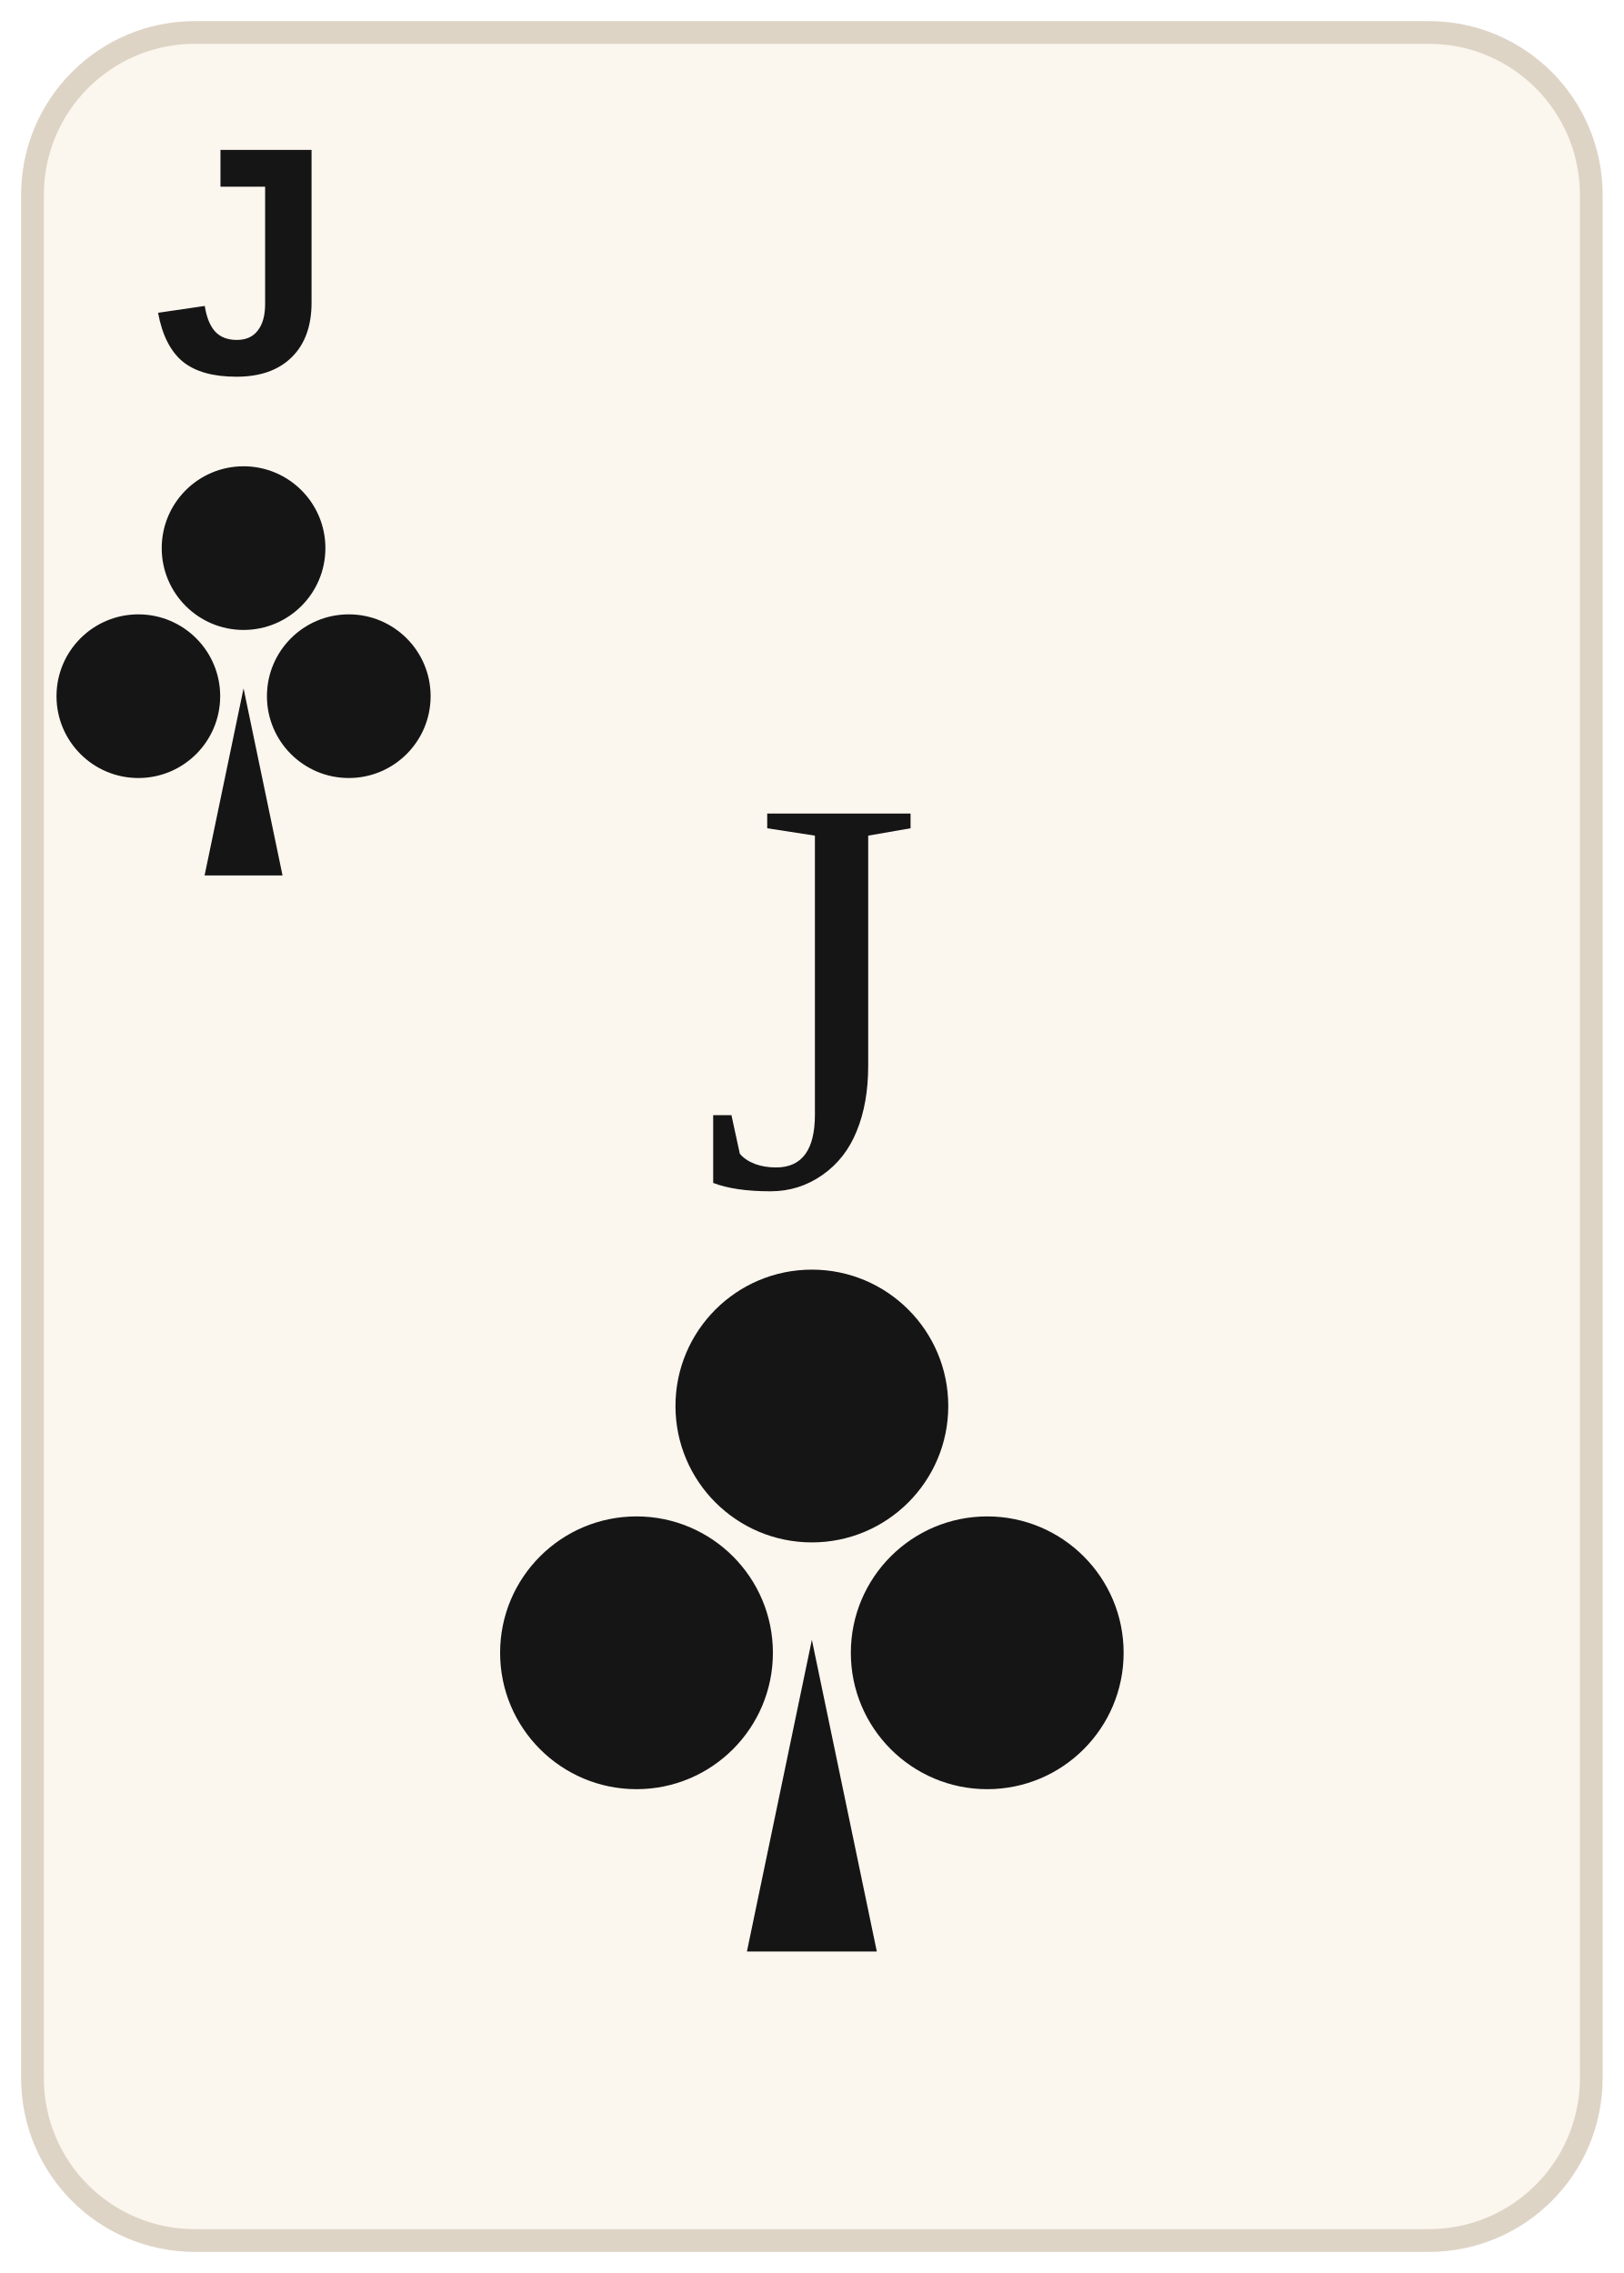
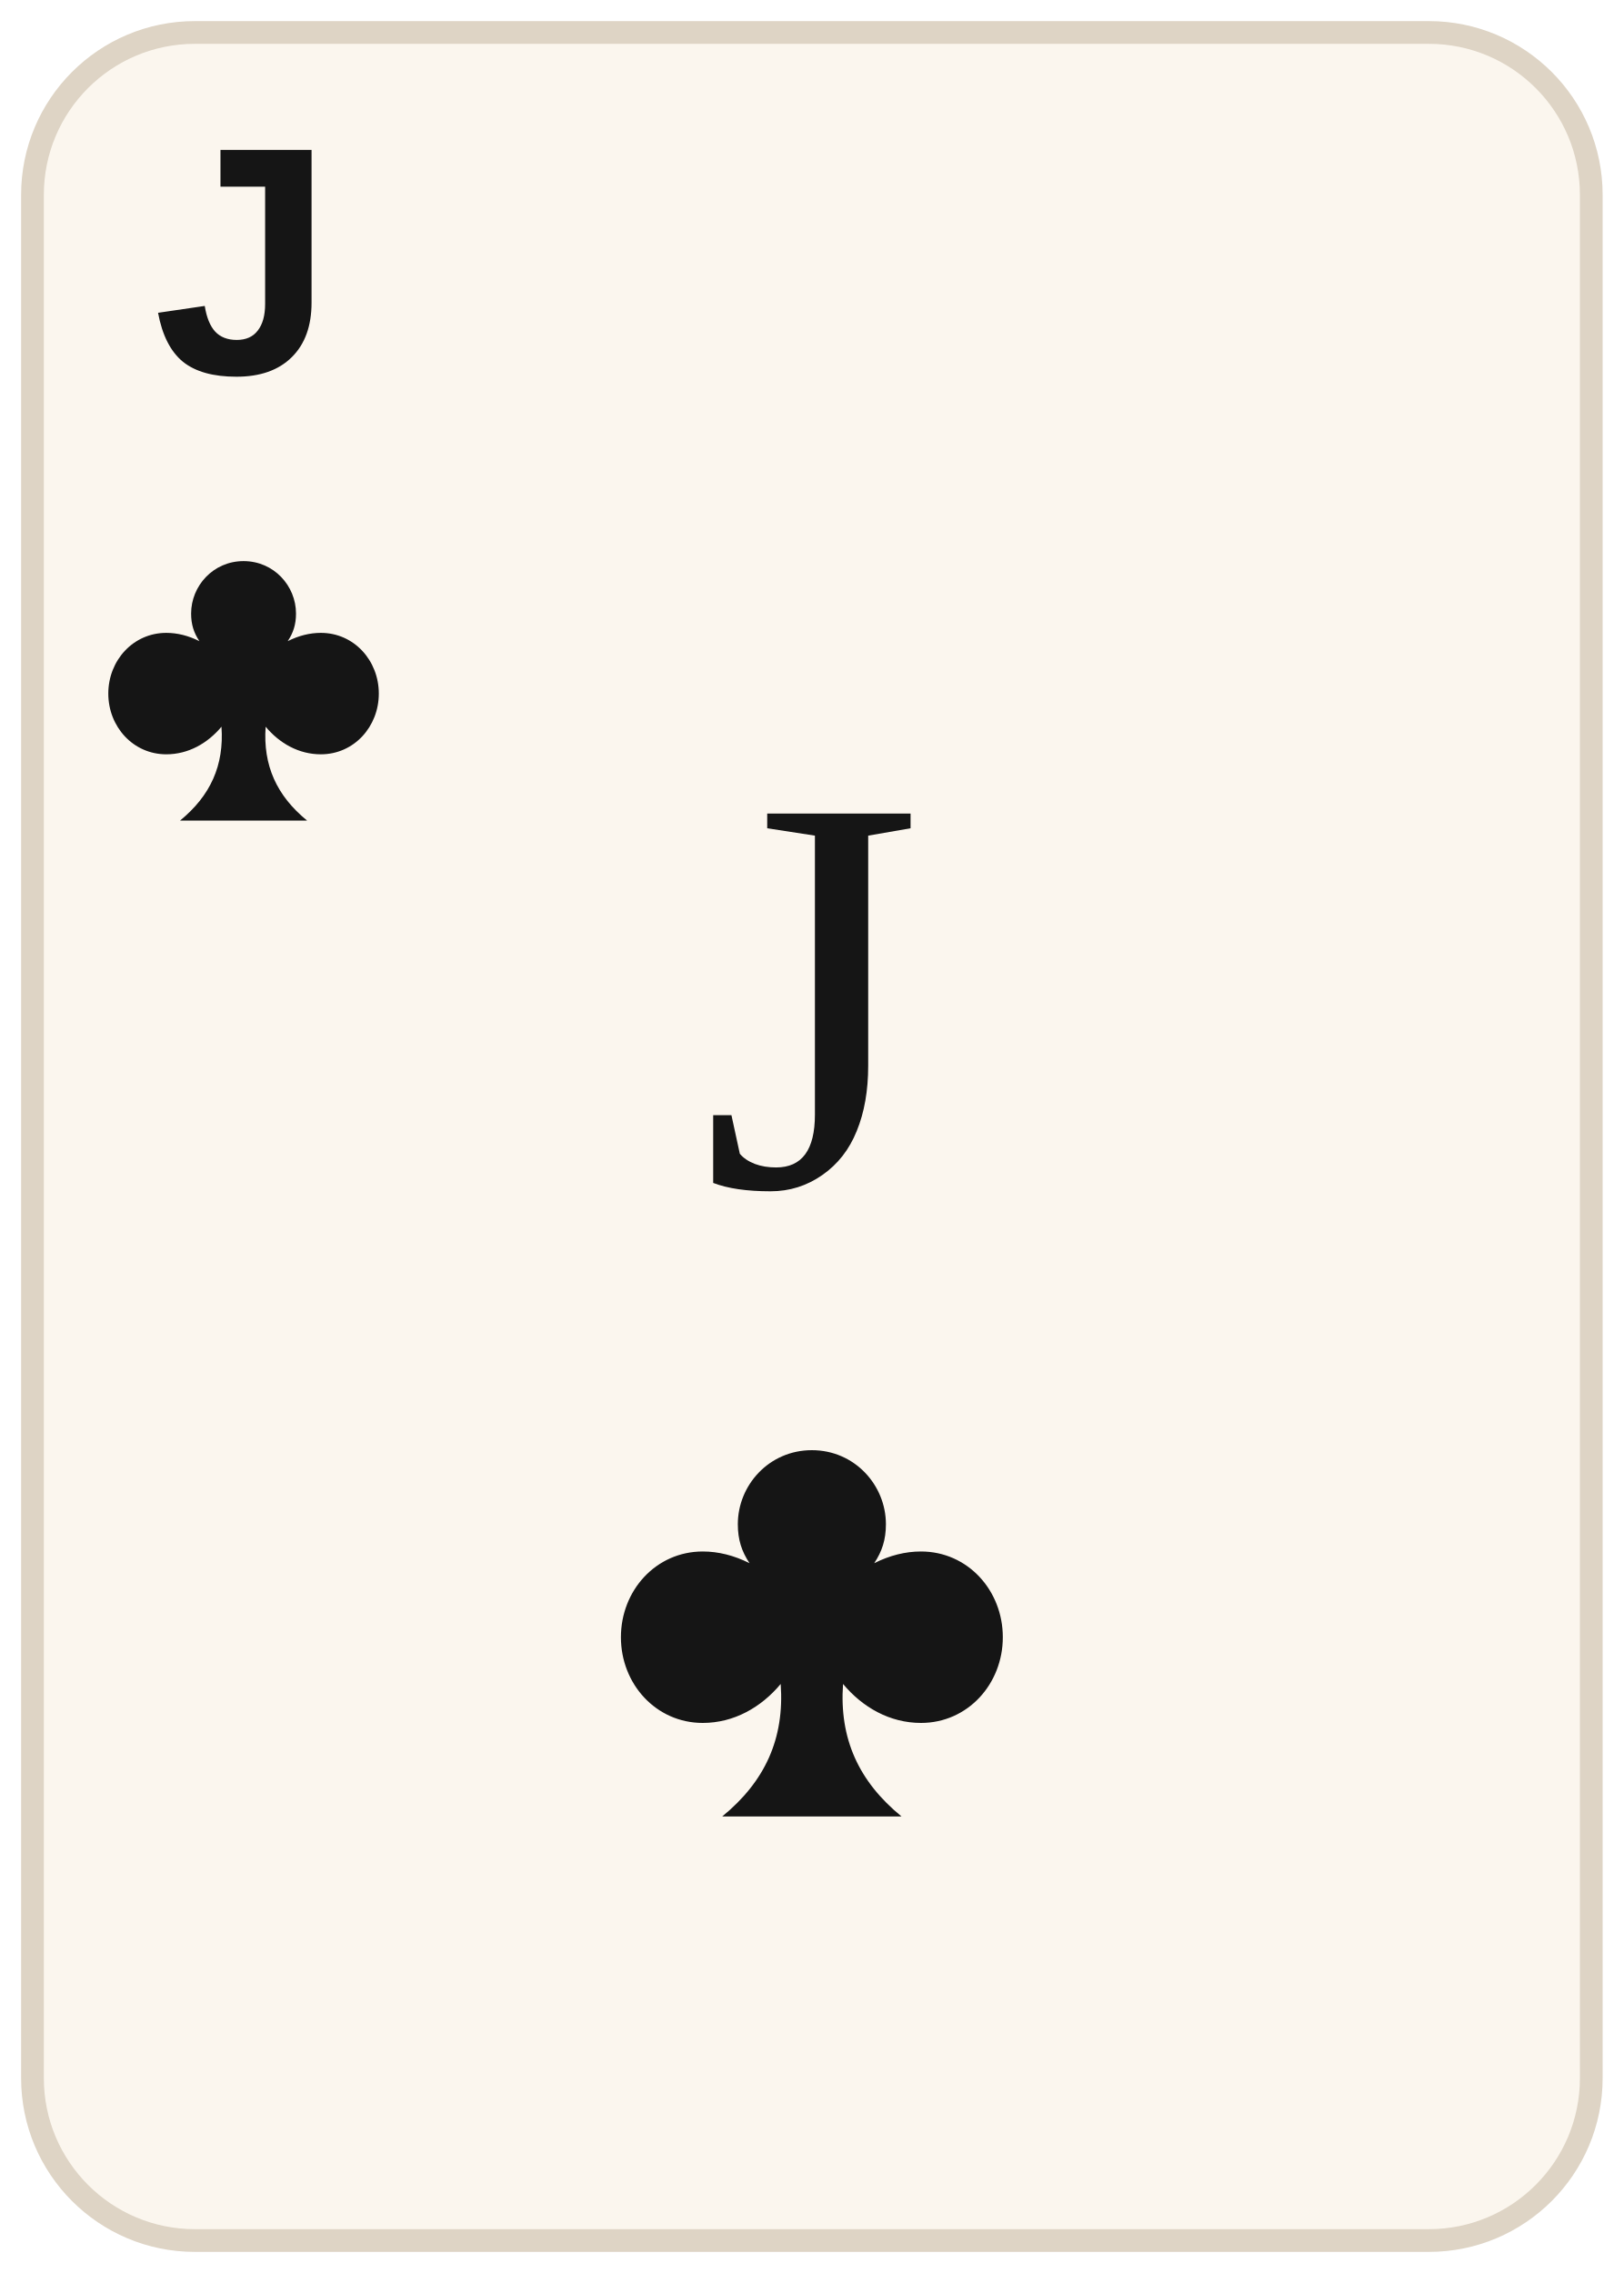
<svg xmlns="http://www.w3.org/2000/svg" viewBox="0 0 100 140" role="img" aria-label="Jack of Clubs">
  <rect x="2" y="2" width="96" height="136" rx="10" fill="#fbf6ee" stroke="#ded4c5" stroke-width="1.4" />
  <g font-family="Haskoy,-apple-system,BlinkMacSystemFont,'Segoe UI',Arial,sans-serif">
    <text x="15" y="23" fill="#151515" font-size="20" font-weight="700" text-anchor="middle">J</text>
-     <g fill="#151515" transform="translate(15 40) scale(0.24)">
-       <path d="M-21-26a21 21 0 1 0 42 0 21 21 0 1 0-42 0ZM-48 12a21 21 0 1 0 42 0 21 21 0 1 0-42 0ZM6 12a21 21 0 1 0 42 0 21 21 0 1 0-42 0ZM0 10 10 58H-10Z" />
+     <g fill="#151515" transform="translate(15 40) scale(0.17)">
+       <path d="M0-32C-11-32-19-23-19-13c0 4 1 7 3 10-4-2-8-3-12-3-12 0-21 10-21 22s9 22 21 22c8 0 15-4 20-10 1 14-4 25-15 34h46C12 53 7 42 8 28c5 6 12 10 20 10 12 0 21-10 21-22S40-6 28-6c-4 0-8 1-12 3 2-3 3-6 3-10 0-10-8-19-19-19Z" />
    </g>
  </g>
  <g>
    <text x="50" y="65" fill="#151515" font-size="35" font-weight="500" text-anchor="middle" dominant-baseline="middle">J</text>
-     <g fill="#151515" transform="translate(50 97) scale(0.4)">
-       <path d="M-21-26a21 21 0 1 0 42 0 21 21 0 1 0-42 0ZM-48 12a21 21 0 1 0 42 0 21 21 0 1 0-42 0ZM6 12a21 21 0 1 0 42 0 21 21 0 1 0-42 0ZM0 10 10 58H-10Z" />
+     <g fill="#151515" transform="translate(50 97) scale(0.24)">
+       <path d="M0-32C-11-32-19-23-19-13c0 4 1 7 3 10-4-2-8-3-12-3-12 0-21 10-21 22s9 22 21 22c8 0 15-4 20-10 1 14-4 25-15 34h46C12 53 7 42 8 28c5 6 12 10 20 10 12 0 21-10 21-22S40-6 28-6c-4 0-8 1-12 3 2-3 3-6 3-10 0-10-8-19-19-19Z" />
    </g>
  </g>
</svg>
